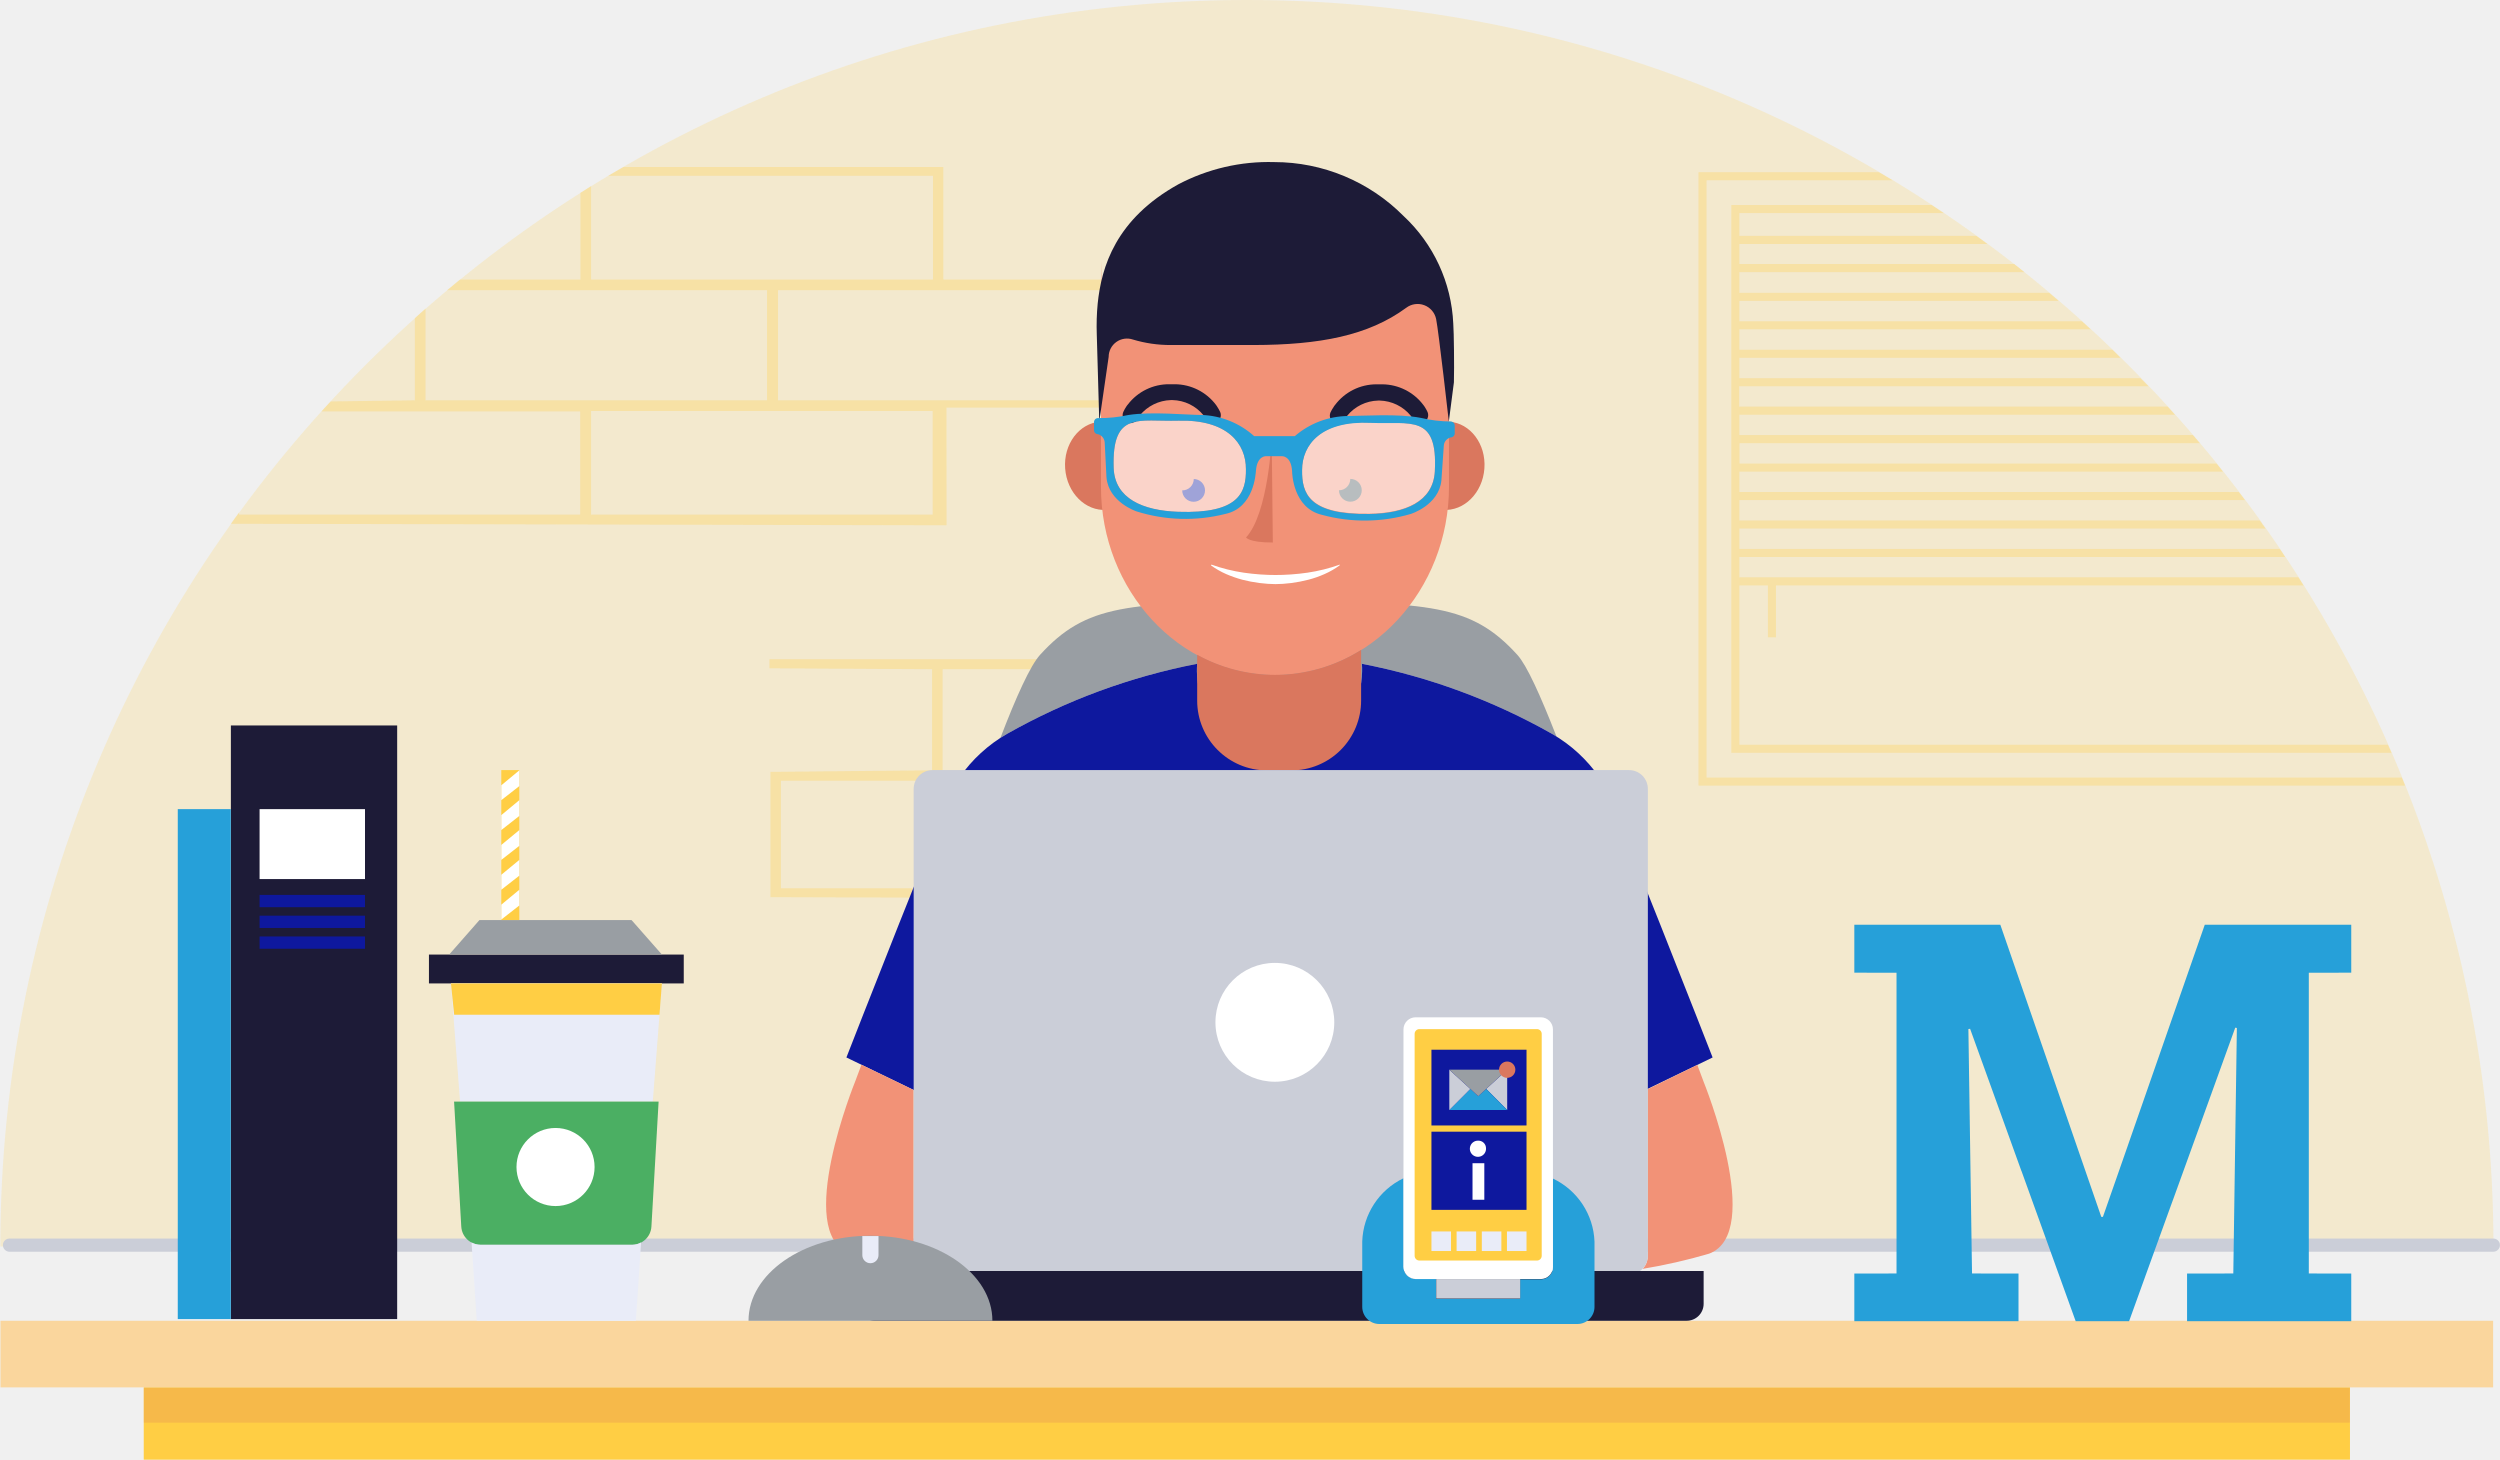
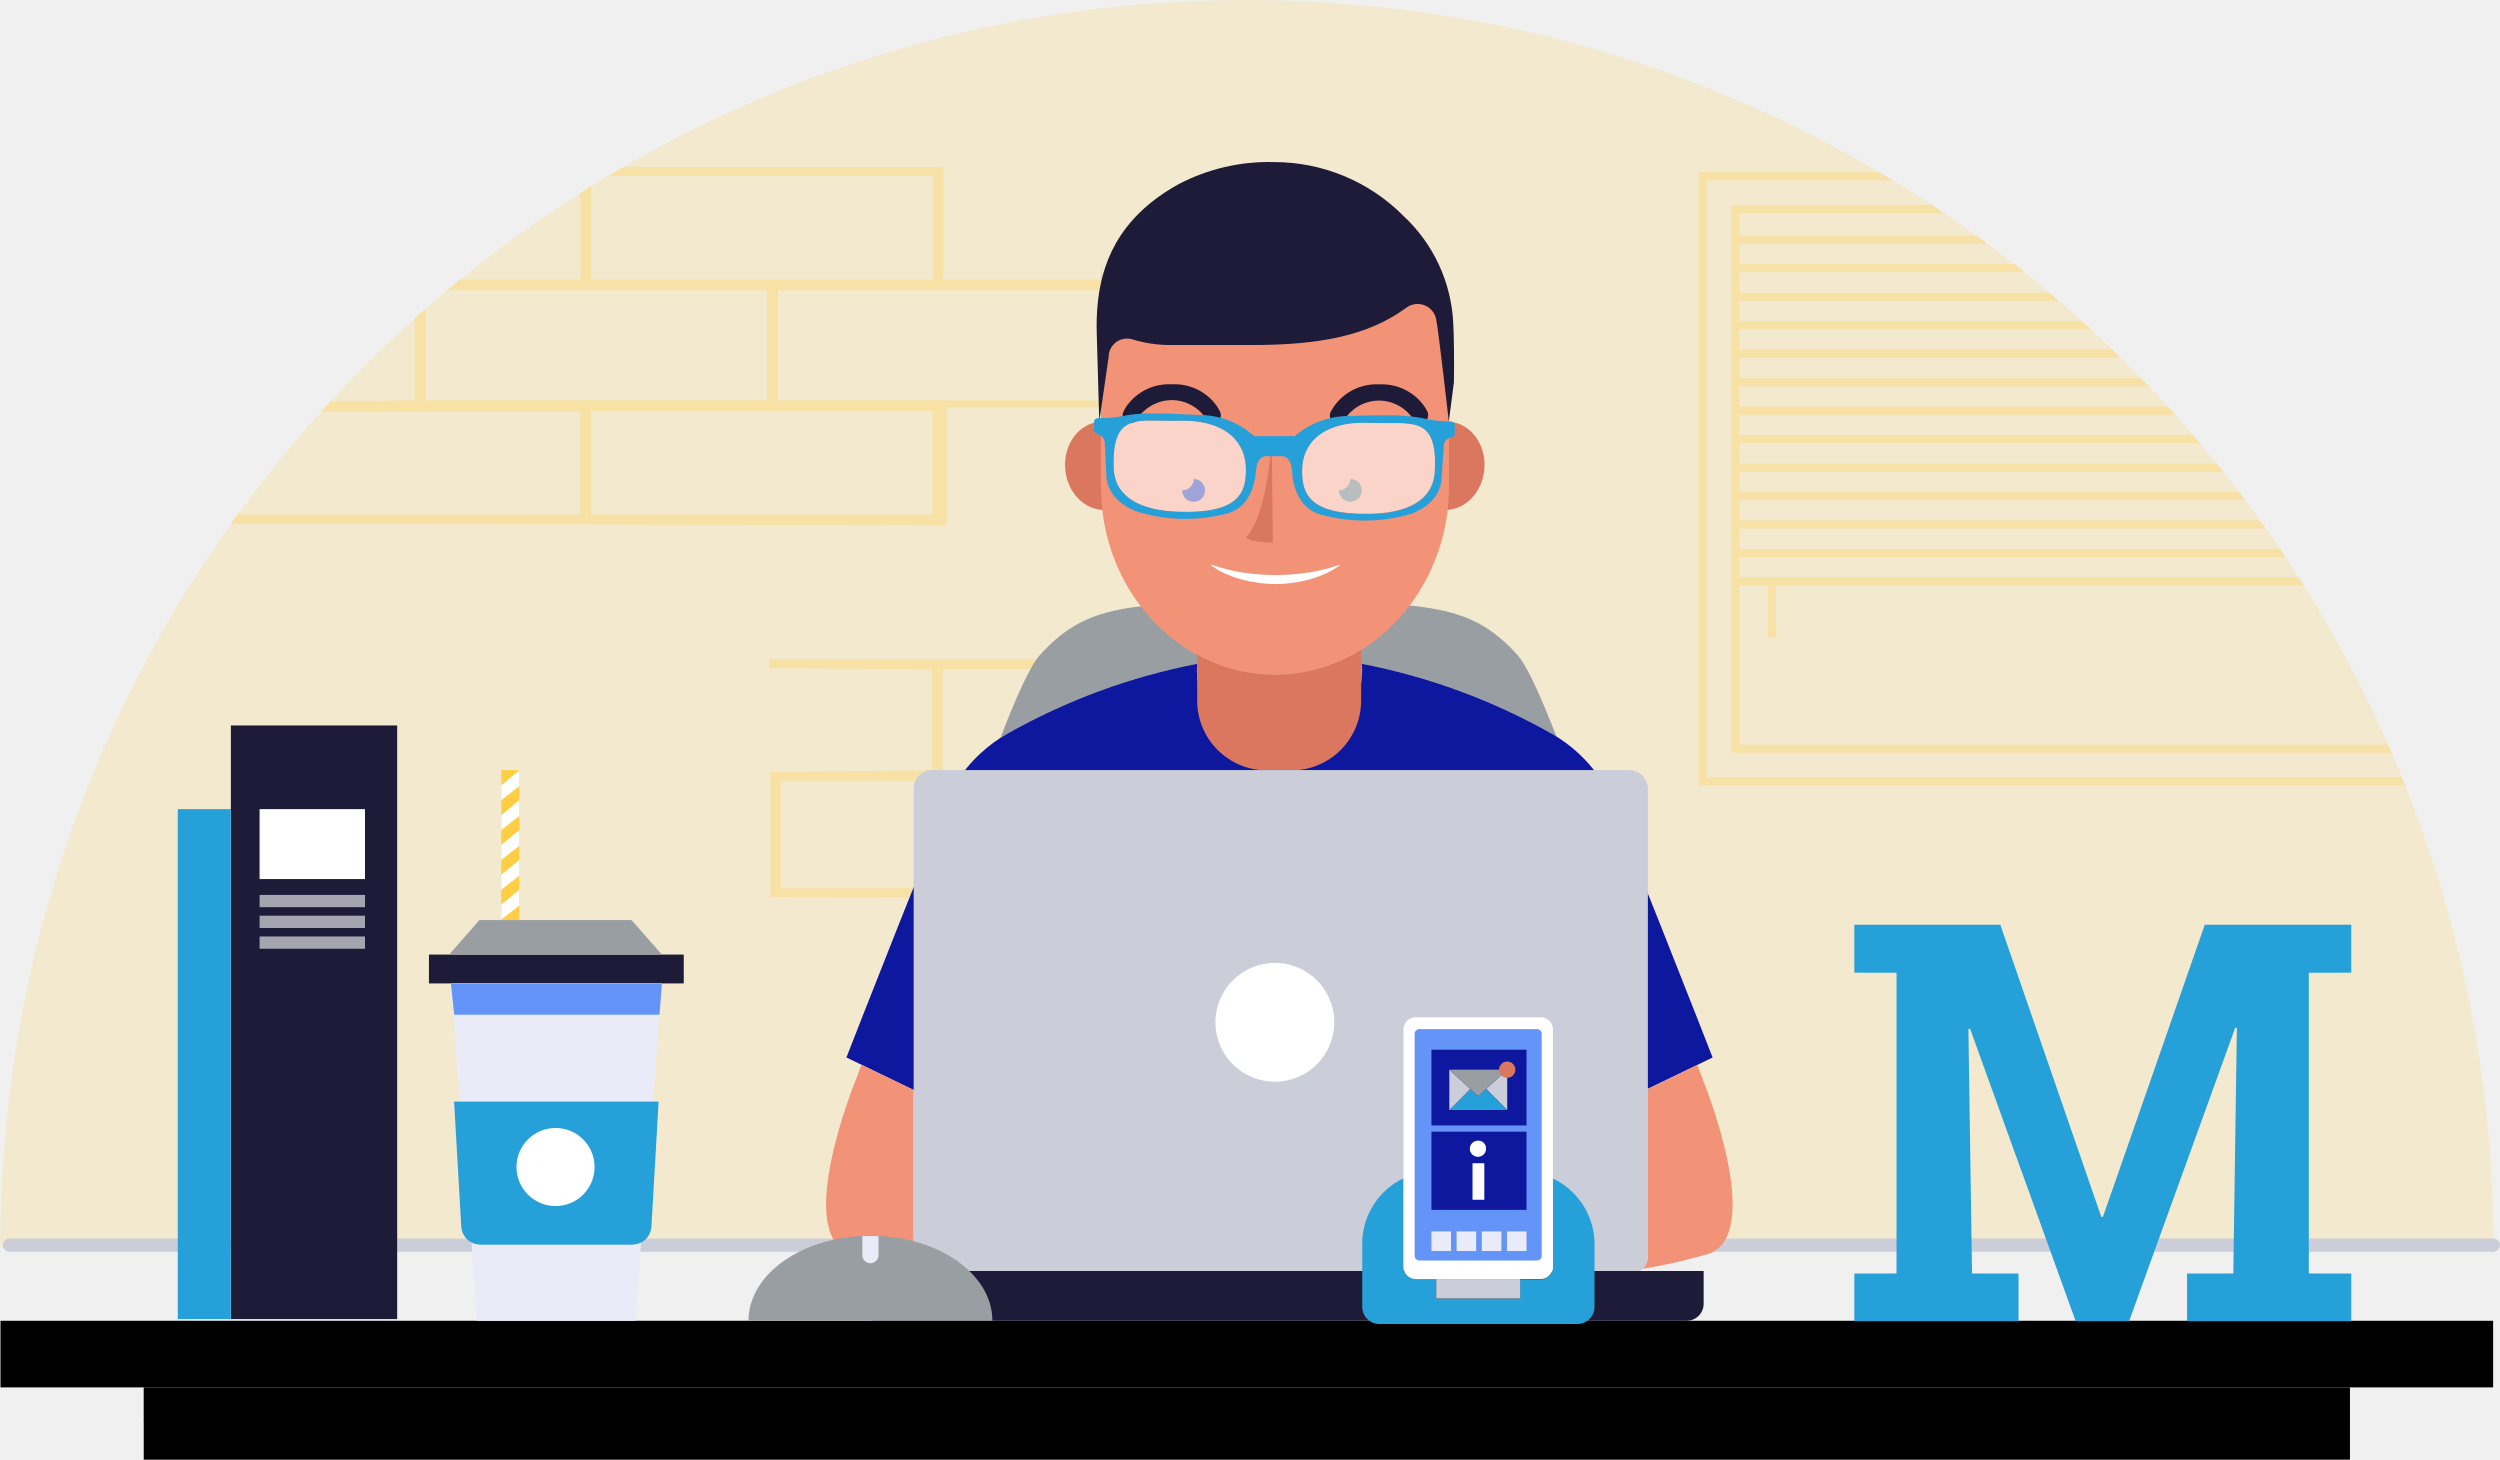
<svg xmlns="http://www.w3.org/2000/svg" viewBox="0 0 309.25 180.56">
  <defs>
-     <style>.cls-1{fill:none;}.cls-2,.cls-22{fill:#fff;}.cls-3{isolation:isolate;}.cls-4{fill:#fad69d;}.cls-5,.cls-9{fill:#ffce44;}.cls-6,.cls-9{opacity:0.3;}.cls-7{opacity:0.8;mix-blend-mode:darken;}.cls-8{fill:#da775e;}.cls-10{opacity:0.2;}.cls-11{fill:#999ea3;}.cls-12{fill:#cbced8;}.cls-13{fill:#4b2583;}.cls-14,.cls-15{fill:#f29277;}.cls-15,.cls-22,.cls-23{fill-rule:evenodd;}.cls-16{fill:#1d1b37;}.cls-30{fill:#26a0d9}.cls-31{fill:#0e189e}.cls-17{fill:#8baddc;}.cls-18{fill:url(#Új_mintázatos_színtár_1);}.cls-19{fill:#e9ecf8;}.cls-20,.cls-23{fill:#4baf63;}.cls-21{fill:#4e5b5f;}.cls-22{opacity:0.6;}.cls-24{fill:#26a0d9;}</style>
+     <style>.cls-1{fill:none;}.cls-2,.cls-22{fill:#fff;}.cls-3{isolation:isolate;}.cls-4{fill:#fad69d;}.cls-5,.cls-9{fill:#ffce44;}.cls-35{fill:#6594f8}.cls-6,.cls-9{opacity:0.3;}.cls-7{opacity:0.8;mix-blend-mode:darken;}.cls-8{fill:#da775e;}.cls-10{opacity:0.2;}.cls-11{fill:#999ea3;}.cls-12{fill:#cbced8;}.cls-13{fill:#4b2583;}.cls-14,.cls-15{fill:#f29277;}.cls-15,.cls-22{fill-rule:evenodd;}.cls-16{fill:#1d1b37;}.cls-30{fill:#26a0d9}.cls-31{fill:#0e189e}.cls-33{fill:#2817be}.cls-36{fill: #000000;}.cls-17{fill:#8baddc;}.cls-18{fill:url(#Új_mintázatos_színtár_1);}.cls-19{fill:#e9ecf8;}.cls-21{fill:#4e5b5f;}.cls-22{opacity:0.6;}.cls-24{fill:#26a0d9;}</style>
    <pattern id="Új_mintázatos_színtár_1" data-name="Új mintázatos színtár 1" width="38.25" height="55" patternUnits="userSpaceOnUse" viewBox="0 0 38.24 55">
      <rect class="cls-1" width="38.25" height="55" />
      <rect class="cls-2" width="38.25" height="55" />
    </pattern>
  </defs>
  <g class="cls-3">
    <g id="Layer">
      <g id="_Csoport_" data-name="&lt;Csoport&gt;">
-         <polygon class="cls-4" points="308.4 163.38 308.4 171.62 290.69 171.62 17.78 171.62 0.06 171.62 0.06 163.38 308.4 163.38" />
-         <polygon class="cls-5" points="290.69 171.62 290.69 180.56 102.67 180.56 97.85 180.56 35.65 180.56 17.78 180.56 17.78 171.62 290.69 171.62" />
+         <polygon class="cls-36" points="308.4 163.38 308.4 171.62 290.69 171.62 17.78 171.62 0.06 171.62 0.06 163.38 308.4 163.38" />
+         <polygon class="cls-36" points="290.69 171.62 290.69 180.56 102.67 180.56 97.85 180.56 35.65 180.56 17.78 180.56 17.78 171.62 290.69 171.62" />
      </g>
      <g class="cls-6">
        <g class="cls-7">
-           <rect class="cls-8" x="17.78" y="171.65" width="272.9" height="4.33" />
+           <rect class="cls-36" x="17.78" y="171.65" width="272.9" height="4.33" />
        </g>
      </g>
      <path class="cls-9" d="M129.06,105.12v12.51l-20,.19v15.5l43.7.13V118.88h20v-15l-63.82,0v1.13Zm22.53,27.1H110.36v-13.3h41.23Zm-21.23-27.1h41.23v12.51H130.36Z" transform="translate(-13.76 -22.34)" />
      <path class="cls-9" d="M130.84,72.76h22.83V56.92H130.45V43H90.87L89,44.09h40.17V56.92H86.88V45.36l-1.32.83V56.92H70.66l-1.6,1.32h39.58V71.86H66.4V60.51l-1.32,1.18V71.86L54.66,72l-1.13,1.23h32V86H43.32v-.26c-.34.46-.68.92-1,1.39l88.53.19ZM110,58.24h42.25V71.86H110ZM129.13,86H86.88V73.18h42.25Z" transform="translate(-13.76 -22.34)" />
      <g id="_Csoport_2" data-name="&lt;Csoport&gt;" class="cls-10">
        <g id="_Csoport_3" data-name="&lt;Csoport&gt;">
          <path id="_Görbe_" data-name="&lt;Görbe&gt;" class="cls-5" d="M168,22.34a154.2,154.2,0,0,0-154.2,154.2h308.4A154.2,154.2,0,0,0,168,22.34Z" transform="translate(-13.76 -22.34)" />
        </g>
      </g>
      <path class="cls-11" d="M138.33,113.12h0a77.61,77.61,0,0,1,23.52-8.67c0,.28-1,9.5,9.64,9.8h1.09c10.68-.3,9.67-9.52,9.65-9.8a77.7,77.7,0,0,1,23.52,8.67h0c.19.11.37.24.56.36-2-5.12-3.68-8.84-4.85-10.13-5.68-6.25-10.79-6.54-29.52-6.54s-23.85.29-29.53,6.54c-1.18,1.3-2.92,5.09-4.91,10.3C137.77,113.47,138,113.29,138.33,113.12Z" transform="translate(-13.76 -22.34)" />
      <g id="_Csoport_4" data-name="&lt;Csoport&gt;">
        <g id="_Csoport_5" data-name="&lt;Csoport&gt;">
          <path id="_Görbe_2" data-name="&lt;Görbe&gt;" class="cls-12" d="M322.19,177.18H14.93a.82.82,0,0,1-.81-.82.81.81,0,0,1,.81-.81H322.19a.81.81,0,0,1,.81.81A.82.82,0,0,1,322.19,177.18Z" transform="translate(-13.76 -22.34)" />
        </g>
      </g>
      <path class="cls-31" d="M206.31,162.48l19.3-9.33s-12.68-32.5-14-34.64a18.11,18.11,0,0,0-5.86-5.39h0a77.7,77.7,0,0,0-23.52-8.67c0,.28,1,9.5-9.65,9.8h-1.09c-10.67-.3-9.66-9.52-9.64-9.8a77.61,77.61,0,0,0-23.52,8.67h0a18.05,18.05,0,0,0-5.87,5.39c-1.32,2.14-14,34.64-14,34.64l19.3,9.33,4.06-11v-.15a.76.76,0,0,0,0,.15,185.84,185.84,0,0,1-.92,28.5h62.25a184.58,184.58,0,0,1-.91-28.5v0Z" transform="translate(-13.76 -22.34)" />
      <path class="cls-14" d="M224.5,156.16l-.78-2.09-6.13,3v20.64a2.26,2.26,0,0,1-.64,1.59,68.41,68.41,0,0,0,8.22-1.88C232.09,174.84,224.5,156.16,224.5,156.16Z" transform="translate(-13.76 -22.34)" />
      <path class="cls-14" d="M126.77,157.17l-6.45-3.12-.79,2.11s-7.59,18.68-.67,21.22a73.83,73.83,0,0,0,8.62,2,2.33,2.33,0,0,1-.71-1.67Z" transform="translate(-13.76 -22.34)" />
      <path class="cls-8" d="M155,79.62c.21,3-1.73,5.6-4.35,5.79s-4.91-2.1-5.13-5.12,1.73-5.6,4.35-5.79S154.76,76.6,155,79.62Z" transform="translate(-13.76 -22.34)" />
      <path class="cls-8" d="M187.9,79.62c-.21,3,1.73,5.6,4.35,5.79s4.91-2.1,5.13-5.12-1.73-5.6-4.35-5.79S188.12,76.6,187.9,79.62Z" transform="translate(-13.76 -22.34)" />
      <path class="cls-15" d="M192.83,71.43V61.09s-4.31-8-22.28-8c-15.67,0-19.64,10.3-20.4,9L150,54.63V72.17l-.05,0v10.4c0,12.81,9.68,23.28,21.51,23.28S193,95.34,193,82.54V71.32Z" transform="translate(-13.76 -22.34)" />
      <path class="cls-8" d="M171.46,105.82a20,20,0,0,1-9.61-2.49V109a8.64,8.64,0,0,0,8.64,8.64h3a8.63,8.63,0,0,0,8.64-8.64v-6.27A20,20,0,0,1,171.46,105.82Z" transform="translate(-13.76 -22.34)" />
      <path class="cls-16" d="M189.8,74.62a1,1,0,0,0,.55-.54,1,1,0,0,0,0-.77h0a5,5,0,0,0-.38-.68l-.13-.18,0,0a6.42,6.42,0,0,0-5.1-2.57H184a6.4,6.4,0,0,0-5.09,2.55l-.09.11-.09.14a4.59,4.59,0,0,0-.39.68,1,1,0,1,0,1.85.78,2.44,2.44,0,0,1,.2-.35,5.1,5.1,0,0,1,3.85-1.9h.2a5.14,5.14,0,0,1,3.82,1.86,2.21,2.21,0,0,1,.22.4A1,1,0,0,0,189.8,74.62Z" transform="translate(-13.76 -22.34)" />
      <polygon class="cls-17" points="168.84 50.81 168.84 50.81 168.84 50.81 168.84 50.81" />
      <path class="cls-16" d="M153.28,72.37l-.1.12-.09.13a5,5,0,0,0-.38.68,1,1,0,0,0,.54,1.32,1,1,0,0,0,1.31-.54,3,3,0,0,1,.19-.35,5.15,5.15,0,0,1,3.85-1.9h.2a5.09,5.09,0,0,1,3.82,1.86,2,2,0,0,1,.23.4,1,1,0,0,0,1.31.53,1,1,0,0,0,.54-1.31,5.41,5.41,0,0,0-.39-.69l-.12-.18,0,0a6.42,6.42,0,0,0-5.1-2.57h-.69A6.39,6.39,0,0,0,153.28,72.37Z" transform="translate(-13.76 -22.34)" />
      <polygon class="cls-17" points="146.59 50.81 146.59 50.81 146.59 50.81 146.59 50.81" />
      <path class="cls-8" d="M171.21,89.45c-3,0-3.31-.63-3.31-.63,2.77-3,3.17-12.26,3.17-12.26Z" transform="translate(-13.76 -22.34)" />
      <path class="cls-18" d="M179.47,92.28a9.85,9.85,0,0,1-1.86,1.07,12.5,12.5,0,0,1-2,.7,16.83,16.83,0,0,1-4.24.55h.3a17.43,17.43,0,0,1-4.24-.55,14.62,14.62,0,0,1-2-.7,10.25,10.25,0,0,1-1.87-1.07l.05-.1a20.75,20.75,0,0,0,4,1,27.93,27.93,0,0,0,4.09.29h-.3a28.17,28.17,0,0,0,4.1-.29,20.93,20.93,0,0,0,4-1Z" transform="translate(-13.76 -22.34)" />
      <rect class="cls-12" x="113.02" y="95.26" width="90.82" height="62.4" rx="2.33" ry="2.33" />
      <path class="cls-16" d="M222.38,185.72H122a2.1,2.1,0,0,1-2.1-2.1v-4.06h104.6v4.06A2.1,2.1,0,0,1,222.38,185.72Z" transform="translate(-13.76 -22.34)" />
      <circle class="cls-2" cx="157.7" cy="126.46" r="7.35" />
      <path class="cls-16" d="M62.89,112.08v73.43H42.32V112.08Z" transform="translate(-13.76 -22.34)" />
      <polygon class="cls-16" points="84.58 118.08 84.58 121.65 81.88 121.65 55.78 121.65 53.06 121.65 53.06 118.08 57.08 118.08 80.56 118.08 84.58 118.08" />
      <polygon class="cls-19" points="81.88 121.65 80.75 136.27 56.91 136.27 55.78 121.65 81.88 121.65" />
      <polygon class="cls-11" points="78.12 113.81 81.88 118.08 55.56 118.08 59.31 113.81 62.52 113.81 65.78 113.81 78.12 113.81" />
      <rect class="cls-5" x="62.01" y="95.26" width="2.23" height="18.55" />
-       <path class="cls-20" d="M95.23,158.61l-.89,15.46A2.39,2.39,0,0,1,92,176.32H73.19a2.39,2.39,0,0,1-2.37-2.25l-.89-15.46h25.3Z" transform="translate(-13.76 -22.34)" />
+       <path class="cls-30" d="M95.23,158.61l-.89,15.46A2.39,2.39,0,0,1,92,176.32H73.19a2.39,2.39,0,0,1-2.37-2.25l-.89-15.46h25.3Z" transform="translate(-13.76 -22.34)" />
      <path class="cls-19" d="M92,176.32H73.19a2.31,2.31,0,0,1-1.1-.29l.65,9.69H92.42l.64-9.69A2.27,2.27,0,0,1,92,176.32Z" transform="translate(-13.76 -22.34)" />
      <path class="cls-16" d="M187.37,49.05a22.54,22.54,0,0,0-16-6.66,24,24,0,0,0-11.83,2.74c-7.77,4.3-9.54,10.23-10,14.8a29.16,29.16,0,0,0-.11,3.74l.31,10.82h0l1.16-8v0a2.27,2.27,0,0,1,3-2.15,16,16,0,0,0,4.67.68h10.27C177,65,183,63.87,187.7,60.42a2.34,2.34,0,0,1,3.71,1.39c.31,1.5,1.57,12.68,1.57,12.68h0l.63-4.87a1.24,1.24,0,0,0,0-.18c.05-1.59,0-6.07-.08-7.06A19.37,19.37,0,0,0,187.37,49.05Z" transform="translate(-13.76 -22.34)" />
      <path class="cls-21" d="M180.79,81.58h0a1.41,1.41,0,0,1-1.4,1.41h0a1.41,1.41,0,1,0,1.41-1.41Z" transform="translate(-13.76 -22.34)" />
      <path class="cls-31" d="M161.43,81.58h0A1.41,1.41,0,0,1,160,83h0a1.41,1.41,0,1,0,1.41-1.41Z" transform="translate(-13.76 -22.34)" />
      <path class="cls-22" d="M159.52,85.65c-4.42-.15-7.87-1.65-8-5.43-.23-7.09,3.08-5.7,8-5.84,6.09-.17,8.38,2.85,8.36,6C167.92,83.28,167,85.91,159.52,85.65Z" transform="translate(-13.76 -22.34)" />
      <path class="cls-22" d="M191.25,80.61c-.2,3.78-3.69,5.21-8.1,5.27-7.49.12-8.36-2.53-8.32-5.43,0-3.16,2.4-6.13,8.48-5.84C188.28,74.85,191.62,73.53,191.25,80.61Z" transform="translate(-13.76 -22.34)" />
      <path class="cls-30" d="M193.29,74.48a16.39,16.39,0,0,1-3.78-.45c-2.83-.55-7.23-.23-9-.23a10.22,10.22,0,0,0-6.58,2.49l-2.52,0-2.51,0a10.25,10.25,0,0,0-6.53-2.62c-1.76,0-6.15-.44-9,0a16.73,16.73,0,0,1-3.78.39.49.49,0,0,0-.5.49v1a.49.49,0,0,0,.49.5,1.13,1.13,0,0,1,.83,1l.22,4.34c.27,3.08,3.72,4.21,3.72,4.21a20.11,20.11,0,0,0,11,.31c3.54-.76,3.74-5,3.77-5.34.15-1.94,1.31-1.8,1.31-1.8h1.88s1.16-.1,1.28,1.84c0,.3.14,4.57,3.67,5.41a20.18,20.18,0,0,0,11-.1s3.47-1.06,3.8-4.14l.3-4.33a1.12,1.12,0,0,1,.85-1,.5.5,0,0,0,.5-.49V75A.51.51,0,0,0,193.29,74.48ZM159.52,85.65c-4.42-.15-7.87-1.65-8-5.43-.23-7.09,3.08-5.7,8-5.84,6.09-.17,8.38,2.85,8.36,6C167.92,83.28,167,85.91,159.52,85.65Zm31.73-5c-.2,3.78-3.69,5.21-8.1,5.27-7.49.12-8.36-2.53-8.32-5.43,0-3.16,2.4-6.13,8.48-5.84C188.28,74.85,191.62,73.53,191.25,80.61Z" transform="translate(-13.76 -22.34)" />
      <polygon class="cls-2" points="62.01 113.75 64.24 112.01 64.24 110.06 62.01 111.91 62.01 113.75" />
      <polygon class="cls-2" points="62.01 110.06 64.24 108.32 64.24 106.37 62.01 108.21 62.01 110.06" />
      <polygon class="cls-2" points="62.01 106.37 64.24 104.63 64.24 102.68 62.01 104.52 62.01 106.37" />
      <polygon class="cls-2" points="62.01 102.68 64.24 100.93 64.24 98.98 62.01 100.83 62.01 102.68" />
      <polygon class="cls-2" points="62.01 98.98 64.24 97.24 64.24 95.29 62.01 97.14 62.01 98.98" />
      <circle class="cls-2" cx="68.72" cy="144.36" r="4.83" />
      <rect class="cls-2" x="32.11" y="100.09" width="13.04" height="8.65" />
      <polygon class="cls-30" points="289.44 114.39 286.28 114.39 284.76 114.39 282.38 114.39 280.89 114.39 277.88 114.39 276.38 114.39 274.67 114.39 273.18 114.39 272.73 114.39 263.19 141.77 263.16 141.86 263.16 141.86 261.77 145.84 261.77 145.84 261.15 147.61 261.15 147.61 260.13 150.53 259.93 150.53 247.44 114.39 245.84 114.39 240.26 114.39 238.35 114.39 235.73 114.39 234.6 114.39 234.03 114.39 232.4 114.39 230.81 114.39 229.38 114.39 229.38 118.48 229.38 120.32 234.6 120.33 234.6 138.34 234.6 143.22 234.6 157.53 229.38 157.54 229.38 160.57 229.38 163.43 229.9 163.43 231.41 163.43 234.22 163.43 235.73 163.43 240.78 163.43 242.29 163.43 248.75 163.43 249.69 163.43 249.69 161.19 249.69 157.54 243.94 157.53 243.49 127.29 243.5 127.29 243.5 127.29 243.7 127.26 246.46 134.9 246.46 134.9 250.04 144.83 250.05 144.83 256.76 163.43 257.05 163.43 258.58 163.43 263.37 163.43 265.66 157.08 265.66 157.08 266.45 154.9 266.45 154.9 268.53 149.15 268.85 148.28 268.85 148.28 273.74 134.76 273.74 134.76 276.5 127.12 276.7 127.16 276.26 157.53 270.54 157.54 270.54 163.43 273.24 163.43 274.77 163.43 278.71 163.43 280.2 163.43 286.02 163.43 287.6 163.43 290.85 163.43 290.85 157.54 285.6 157.53 285.6 146.2 285.6 140.28 285.6 137.84 285.6 120.33 290.85 120.32 290.85 114.88 290.85 114.39 289.44 114.39" />
      <g id="_Csoport_6" data-name="&lt;Csoport&gt;">
        <path class="cls-30" d="M211,175.94V184a2.12,2.12,0,0,1-2.12,2.12H184.39a2.12,2.12,0,0,1-2.12-2.12v-8.1a9,9,0,0,1,5.1-7.81v10.92a1.51,1.51,0,0,0,1.5,1.51h2.54V183H201.8v-2.4h2.56a1.51,1.51,0,0,0,1.5-1.51V168.13A9,9,0,0,1,211,175.94Z" transform="translate(-13.76 -22.34)" />
        <rect class="cls-12" x="177.66" y="158.22" width="10.39" height="2.41" />
        <path class="cls-2" d="M204.36,148.18H188.87a1.5,1.5,0,0,0-1.5,1.5v29.37a1.51,1.51,0,0,0,1.5,1.51h15.49a1.51,1.51,0,0,0,1.5-1.51V149.68A1.5,1.5,0,0,0,204.36,148.18Z" transform="translate(-13.76 -22.34)" />
      </g>
-       <rect class="cls-5" x="174.99" y="127.3" width="15.72" height="28.63" rx="0.59" ry="0.59" />
+       <rect class="cls-35" x="174.99" y="127.3" width="15.72" height="28.63" rx="0.59" ry="0.59" />
      <rect class="cls-31" x="190.83" y="152.19" width="11.76" height="9.37" transform="translate(379.66 291.41) rotate(180)" />
      <polygon class="cls-12" points="186.44 132.32 186.44 137.31 183.84 134.7 186.44 132.32" />
      <polygon class="cls-30" points="186.44 137.31 179.28 137.31 181.88 134.7 182.86 135.6 183.84 134.7 186.44 137.31" />
      <polygon class="cls-12" points="181.88 134.7 179.28 137.31 179.28 132.32 181.88 134.7" />
      <polygon class="cls-11" points="186.44 132.32 183.84 134.7 182.86 135.6 181.88 134.7 179.28 132.32 186.44 132.32" />
      <circle class="cls-8" cx="186.44" cy="132.32" r="1.01" />
      <rect class="cls-31" x="177.07" y="139.99" width="11.76" height="9.67" />
      <rect class="cls-2" x="182.15" y="143.89" width="1.46" height="4.52" />
      <path class="cls-2" d="M197.58,164.39a1,1,0,1,1-1-.95A.94.94,0,0,1,197.58,164.39Z" transform="translate(-13.76 -22.34)" />
      <rect class="cls-19" x="177.07" y="152.33" width="2.42" height="2.42" />
      <rect class="cls-19" x="180.18" y="152.33" width="2.42" height="2.42" />
      <rect class="cls-19" x="183.3" y="152.33" width="2.42" height="2.42" />
      <rect class="cls-19" x="186.41" y="152.33" width="2.42" height="2.42" />
      <path class="cls-9" d="M224.86,118.52V44.64h23l-1.69-1H223.86v75.88h87.41c-.13-.33-.27-.66-.41-1Z" transform="translate(-13.76 -22.34)" />
      <path class="cls-9" d="M228.92,114.46V94.76h3.53v6.42h1V94.76H298.7l-.62-1H228.92V91.24h67.51l-.66-1H228.92V87.72H294l-.71-1H228.92V84.2h62.55l-.77-1H228.92V80.68h59.82l-.8-1h-59V77.16h56.94l-.85-1H228.92V73.64H282.8l-.9-1h-53V70.12h50.63c-.32-.33-.65-.66-1-1H228.92V66.6h47.15l-1-1H228.92V63.08h43.46l-1.09-1H228.92V59.56h39.5l-1.18-1H228.92V56h35.25l-1.25-1h-34V52.52H259.6l-1.37-1H228.92V48.7h25.29l-1.52-1H227.92v67.76h81.66c-.14-.33-.29-.67-.44-1Z" transform="translate(-13.76 -22.34)" />
-       <rect class="cls-31" x="32.11" y="110.7" width="13.04" height="1.52" />
-       <rect class="cls-31" x="32.11" y="113.27" width="13.04" height="1.52" />
-       <rect class="cls-31" x="32.11" y="115.84" width="13.04" height="1.52" />
-       <polygon class="cls-5" points="55.78 121.65 81.88 121.65 81.58 125.52 56.18 125.52 55.78 121.65" />
+       <rect class="cls-22" x="32.11" y="110.7" width="13.04" height="1.52" />
+       <rect class="cls-22" x="32.11" y="113.27" width="13.04" height="1.52" />
+       <rect class="cls-22" x="32.11" y="115.84" width="13.04" height="1.52" />
+       <polygon class="cls-35" points="55.78 121.65 81.88 121.65 81.58 125.52 56.18 125.52 55.78 121.65" />
      <rect class="cls-30" x="21.99" y="100.09" width="6.56" height="63.08" />
      <path class="cls-11" d="M121.43,175.2c-8.33,0-15.08,4.71-15.08,10.52h30.17C136.52,179.91,129.77,175.2,121.43,175.2Z" transform="translate(-13.76 -22.34)" />
      <path class="cls-19" d="M121.43,178.6a1,1,0,0,0,1-1v-2.36c-.33,0-.67,0-1,0s-.67,0-1,0v2.36A1,1,0,0,0,121.43,178.6Z" transform="translate(-13.76 -22.34)" />
    </g>
  </g>
</svg>
